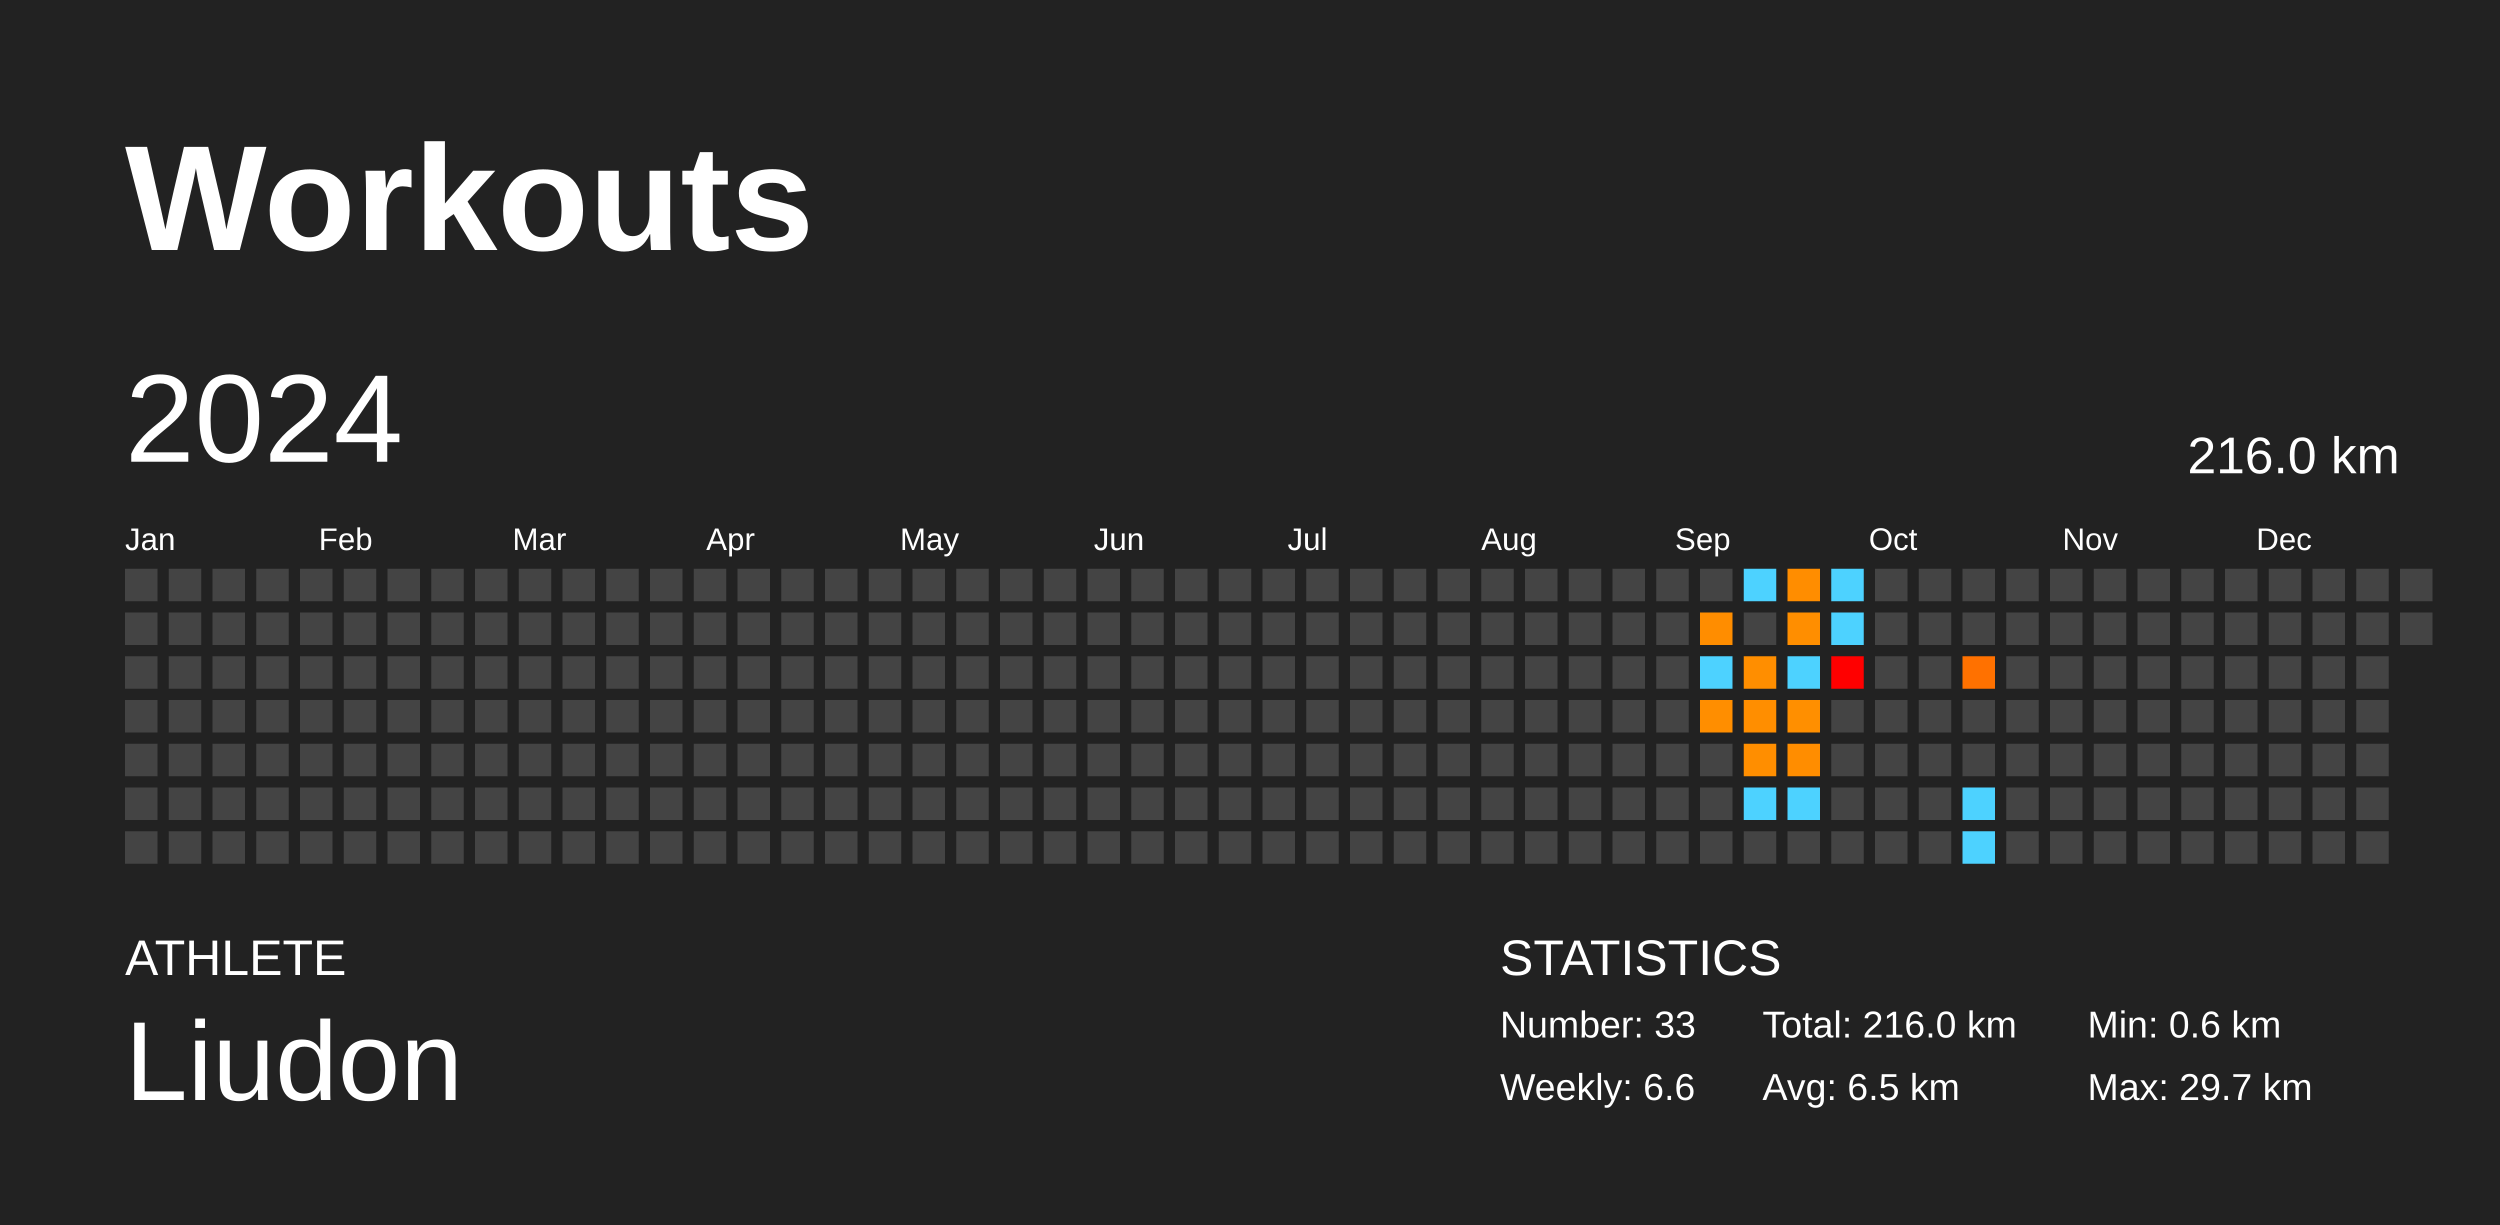
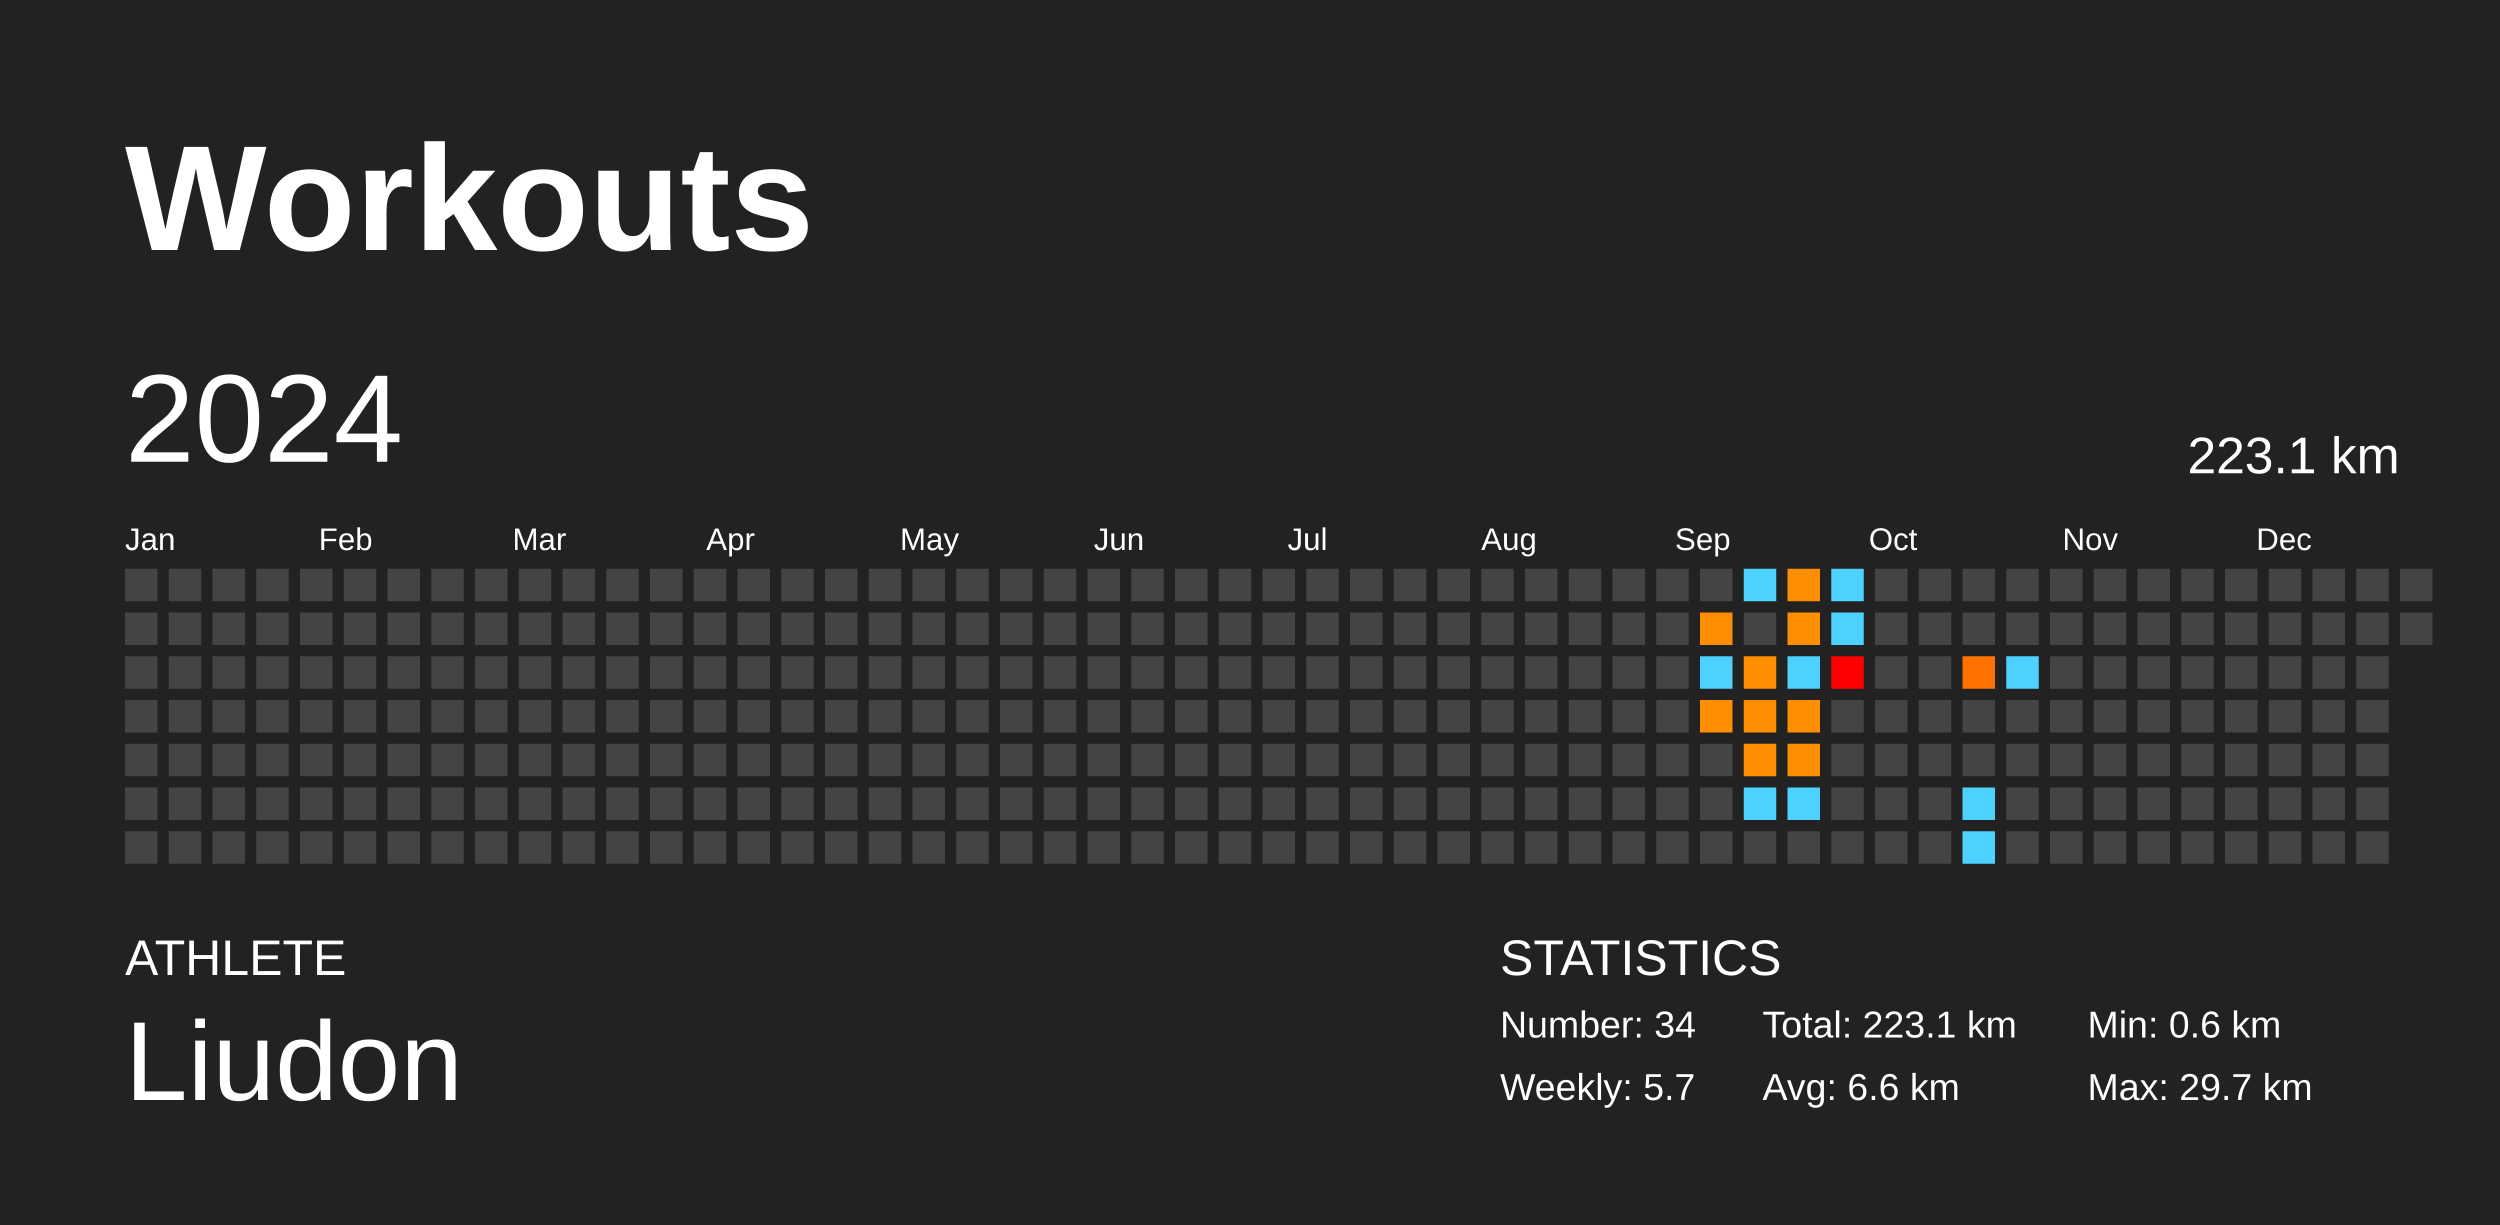
<svg xmlns="http://www.w3.org/2000/svg" baseProfile="full" height="98mm" version="1.1" viewBox="0,0,200,98" width="200mm">
  <defs />
  <rect fill="#222222" height="98" width="200" x="0" y="0" />
  <text fill="#FFFFFF" style="font-size:12px; font-family:Arial; font-weight:bold;" x="10" y="20">Workouts</text>
  <text fill="#FFFFFF" style="font-size:4px; font-family:Arial" x="10" y="78">ATHLETE</text>
  <text fill="#FFFFFF" style="font-size:9px; font-family:Arial" x="10" y="88">Liudon</text>
  <text fill="#FFFFFF" style="font-size:4px; font-family:Arial" x="120" y="78">STATISTICS</text>
-   <text fill="#FFFFFF" style="font-size:3px; font-family:Arial" x="120" y="83">Number: 33</text>
-   <text fill="#FFFFFF" style="font-size:3px; font-family:Arial" x="120" y="88">Weekly: 6.6</text>
-   <text fill="#FFFFFF" style="font-size:3px; font-family:Arial" x="141" y="83">Total: 216.0 km</text>
-   <text fill="#FFFFFF" style="font-size:3px; font-family:Arial" x="141" y="88">Avg: 6.5 km</text>
+   <text fill="#FFFFFF" style="font-size:3px; font-family:Arial" x="120" y="83">Number: 34</text>
+   <text fill="#FFFFFF" style="font-size:3px; font-family:Arial" x="120" y="88">Weekly: 5.7</text>
+   <text fill="#FFFFFF" style="font-size:3px; font-family:Arial" x="141" y="83">Total: 223.1 km</text>
+   <text fill="#FFFFFF" style="font-size:3px; font-family:Arial" x="141" y="88">Avg: 6.6 km</text>
  <text fill="#FFFFFF" style="font-size:3px; font-family:Arial" x="167" y="83">Min: 0.6 km</text>
  <text fill="#FFFFFF" style="font-size:3px; font-family:Arial" x="167" y="88">Max: 29.7 km</text>
  <text dominant-baseline="hanging" fill="#FFFFFF" style="font-size:10.0px; font-family:Arial;" x="10" y="30">2024</text>
-   <text dominant-baseline="hanging" fill="#FFFFFF" style="font-size:4.125px; font-family:Arial;" x="175" y="35">216.0 km</text>
+   <text dominant-baseline="hanging" fill="#FFFFFF" style="font-size:4.125px; font-family:Arial;" x="175" y="35">223.1 km</text>
  <text fill="#FFFFFF" style="font-size:2.5px; font-family:Arial" x="10.0" y="44">Jan</text>
  <text fill="#FFFFFF" style="font-size:2.5px; font-family:Arial" x="25.5" y="44">Feb</text>
  <text fill="#FFFFFF" style="font-size:2.5px; font-family:Arial" x="41.0" y="44">Mar</text>
  <text fill="#FFFFFF" style="font-size:2.5px; font-family:Arial" x="56.5" y="44">Apr</text>
  <text fill="#FFFFFF" style="font-size:2.5px; font-family:Arial" x="72.0" y="44">May</text>
  <text fill="#FFFFFF" style="font-size:2.5px; font-family:Arial" x="87.5" y="44">Jun</text>
  <text fill="#FFFFFF" style="font-size:2.5px; font-family:Arial" x="103.0" y="44">Jul</text>
  <text fill="#FFFFFF" style="font-size:2.5px; font-family:Arial" x="118.5" y="44">Aug</text>
  <text fill="#FFFFFF" style="font-size:2.5px; font-family:Arial" x="134.0" y="44">Sep</text>
  <text fill="#FFFFFF" style="font-size:2.5px; font-family:Arial" x="149.5" y="44">Oct</text>
  <text fill="#FFFFFF" style="font-size:2.5px; font-family:Arial" x="165.0" y="44">Nov</text>
  <text fill="#FFFFFF" style="font-size:2.5px; font-family:Arial" x="180.5" y="44">Dec</text>
  <rect fill="#444444" height="2.6" width="2.6" x="10.0" y="45.5" />
  <rect fill="#444444" height="2.6" width="2.6" x="10.0" y="49.0" />
  <rect fill="#444444" height="2.6" width="2.6" x="10.0" y="52.5" />
  <rect fill="#444444" height="2.6" width="2.6" x="10.0" y="56.0" />
  <rect fill="#444444" height="2.6" width="2.6" x="10.0" y="59.5" />
  <rect fill="#444444" height="2.6" width="2.6" x="10.0" y="63.0" />
  <rect fill="#444444" height="2.6" width="2.6" x="10.0" y="66.5" />
  <rect fill="#444444" height="2.6" width="2.6" x="13.5" y="45.5" />
  <rect fill="#444444" height="2.6" width="2.6" x="13.5" y="49.0" />
  <rect fill="#444444" height="2.6" width="2.6" x="13.5" y="52.5" />
  <rect fill="#444444" height="2.6" width="2.6" x="13.5" y="56.0" />
  <rect fill="#444444" height="2.6" width="2.6" x="13.5" y="59.5" />
  <rect fill="#444444" height="2.6" width="2.6" x="13.5" y="63.0" />
  <rect fill="#444444" height="2.6" width="2.6" x="13.5" y="66.5" />
  <rect fill="#444444" height="2.6" width="2.6" x="17.0" y="45.5" />
  <rect fill="#444444" height="2.6" width="2.6" x="17.0" y="49.0" />
  <rect fill="#444444" height="2.6" width="2.6" x="17.0" y="52.5" />
  <rect fill="#444444" height="2.6" width="2.6" x="17.0" y="56.0" />
  <rect fill="#444444" height="2.6" width="2.6" x="17.0" y="59.5" />
  <rect fill="#444444" height="2.6" width="2.6" x="17.0" y="63.0" />
  <rect fill="#444444" height="2.6" width="2.6" x="17.0" y="66.5" />
  <rect fill="#444444" height="2.6" width="2.6" x="20.5" y="45.5" />
  <rect fill="#444444" height="2.6" width="2.6" x="20.5" y="49.0" />
  <rect fill="#444444" height="2.6" width="2.6" x="20.5" y="52.5" />
  <rect fill="#444444" height="2.6" width="2.6" x="20.5" y="56.0" />
  <rect fill="#444444" height="2.6" width="2.6" x="20.5" y="59.5" />
  <rect fill="#444444" height="2.6" width="2.6" x="20.5" y="63.0" />
  <rect fill="#444444" height="2.6" width="2.6" x="20.5" y="66.5" />
  <rect fill="#444444" height="2.6" width="2.6" x="24.0" y="45.5" />
  <rect fill="#444444" height="2.6" width="2.6" x="24.0" y="49.0" />
  <rect fill="#444444" height="2.6" width="2.6" x="24.0" y="52.5" />
  <rect fill="#444444" height="2.6" width="2.6" x="24.0" y="56.0" />
  <rect fill="#444444" height="2.6" width="2.6" x="24.0" y="59.5" />
  <rect fill="#444444" height="2.6" width="2.6" x="24.0" y="63.0" />
  <rect fill="#444444" height="2.6" width="2.6" x="24.0" y="66.5" />
  <rect fill="#444444" height="2.6" width="2.6" x="27.5" y="45.5" />
  <rect fill="#444444" height="2.6" width="2.6" x="27.5" y="49.0" />
  <rect fill="#444444" height="2.6" width="2.6" x="27.5" y="52.5" />
  <rect fill="#444444" height="2.6" width="2.6" x="27.5" y="56.0" />
  <rect fill="#444444" height="2.6" width="2.6" x="27.5" y="59.5" />
  <rect fill="#444444" height="2.6" width="2.6" x="27.5" y="63.0" />
  <rect fill="#444444" height="2.6" width="2.6" x="27.5" y="66.5" />
  <rect fill="#444444" height="2.6" width="2.6" x="31.0" y="45.5" />
  <rect fill="#444444" height="2.6" width="2.6" x="31.0" y="49.0" />
  <rect fill="#444444" height="2.6" width="2.6" x="31.0" y="52.5" />
  <rect fill="#444444" height="2.6" width="2.6" x="31.0" y="56.0" />
  <rect fill="#444444" height="2.6" width="2.6" x="31.0" y="59.5" />
  <rect fill="#444444" height="2.6" width="2.6" x="31.0" y="63.0" />
  <rect fill="#444444" height="2.6" width="2.6" x="31.0" y="66.5" />
  <rect fill="#444444" height="2.6" width="2.6" x="34.5" y="45.5" />
  <rect fill="#444444" height="2.6" width="2.6" x="34.5" y="49.0" />
  <rect fill="#444444" height="2.6" width="2.6" x="34.5" y="52.5" />
  <rect fill="#444444" height="2.6" width="2.6" x="34.5" y="56.0" />
  <rect fill="#444444" height="2.6" width="2.6" x="34.5" y="59.5" />
  <rect fill="#444444" height="2.6" width="2.6" x="34.5" y="63.0" />
  <rect fill="#444444" height="2.6" width="2.6" x="34.5" y="66.5" />
  <rect fill="#444444" height="2.6" width="2.6" x="38.0" y="45.5" />
  <rect fill="#444444" height="2.6" width="2.6" x="38.0" y="49.0" />
  <rect fill="#444444" height="2.6" width="2.6" x="38.0" y="52.5" />
  <rect fill="#444444" height="2.6" width="2.6" x="38.0" y="56.0" />
  <rect fill="#444444" height="2.6" width="2.6" x="38.0" y="59.5" />
  <rect fill="#444444" height="2.6" width="2.6" x="38.0" y="63.0" />
  <rect fill="#444444" height="2.6" width="2.6" x="38.0" y="66.5" />
  <rect fill="#444444" height="2.6" width="2.6" x="41.5" y="45.5" />
  <rect fill="#444444" height="2.6" width="2.6" x="41.5" y="49.0" />
  <rect fill="#444444" height="2.6" width="2.6" x="41.5" y="52.5" />
  <rect fill="#444444" height="2.6" width="2.6" x="41.5" y="56.0" />
  <rect fill="#444444" height="2.6" width="2.6" x="41.5" y="59.5" />
  <rect fill="#444444" height="2.6" width="2.6" x="41.5" y="63.0" />
  <rect fill="#444444" height="2.6" width="2.6" x="41.5" y="66.5" />
  <rect fill="#444444" height="2.6" width="2.6" x="45.0" y="45.5" />
  <rect fill="#444444" height="2.6" width="2.6" x="45.0" y="49.0" />
  <rect fill="#444444" height="2.6" width="2.6" x="45.0" y="52.5" />
  <rect fill="#444444" height="2.6" width="2.6" x="45.0" y="56.0" />
  <rect fill="#444444" height="2.6" width="2.6" x="45.0" y="59.5" />
  <rect fill="#444444" height="2.6" width="2.6" x="45.0" y="63.0" />
  <rect fill="#444444" height="2.6" width="2.6" x="45.0" y="66.5" />
  <rect fill="#444444" height="2.6" width="2.6" x="48.5" y="45.5" />
  <rect fill="#444444" height="2.6" width="2.6" x="48.5" y="49.0" />
  <rect fill="#444444" height="2.6" width="2.6" x="48.5" y="52.5" />
  <rect fill="#444444" height="2.6" width="2.6" x="48.5" y="56.0" />
  <rect fill="#444444" height="2.6" width="2.6" x="48.5" y="59.5" />
  <rect fill="#444444" height="2.6" width="2.6" x="48.5" y="63.0" />
  <rect fill="#444444" height="2.6" width="2.6" x="48.5" y="66.5" />
  <rect fill="#444444" height="2.6" width="2.6" x="52.0" y="45.5" />
  <rect fill="#444444" height="2.6" width="2.6" x="52.0" y="49.0" />
  <rect fill="#444444" height="2.6" width="2.6" x="52.0" y="52.5" />
  <rect fill="#444444" height="2.6" width="2.6" x="52.0" y="56.0" />
  <rect fill="#444444" height="2.6" width="2.6" x="52.0" y="59.5" />
  <rect fill="#444444" height="2.6" width="2.6" x="52.0" y="63.0" />
  <rect fill="#444444" height="2.6" width="2.6" x="52.0" y="66.5" />
  <rect fill="#444444" height="2.6" width="2.6" x="55.5" y="45.5" />
  <rect fill="#444444" height="2.6" width="2.6" x="55.5" y="49.0" />
  <rect fill="#444444" height="2.6" width="2.6" x="55.5" y="52.5" />
  <rect fill="#444444" height="2.6" width="2.6" x="55.5" y="56.0" />
  <rect fill="#444444" height="2.6" width="2.6" x="55.5" y="59.5" />
  <rect fill="#444444" height="2.6" width="2.6" x="55.5" y="63.0" />
  <rect fill="#444444" height="2.6" width="2.6" x="55.5" y="66.5" />
  <rect fill="#444444" height="2.6" width="2.6" x="59.0" y="45.5" />
  <rect fill="#444444" height="2.6" width="2.6" x="59.0" y="49.0" />
  <rect fill="#444444" height="2.6" width="2.6" x="59.0" y="52.5" />
  <rect fill="#444444" height="2.6" width="2.6" x="59.0" y="56.0" />
  <rect fill="#444444" height="2.6" width="2.6" x="59.0" y="59.5" />
  <rect fill="#444444" height="2.6" width="2.6" x="59.0" y="63.0" />
  <rect fill="#444444" height="2.6" width="2.6" x="59.0" y="66.5" />
  <rect fill="#444444" height="2.6" width="2.6" x="62.5" y="45.5" />
  <rect fill="#444444" height="2.6" width="2.6" x="62.5" y="49.0" />
  <rect fill="#444444" height="2.6" width="2.6" x="62.5" y="52.5" />
  <rect fill="#444444" height="2.6" width="2.6" x="62.5" y="56.0" />
  <rect fill="#444444" height="2.6" width="2.6" x="62.5" y="59.5" />
  <rect fill="#444444" height="2.6" width="2.6" x="62.5" y="63.0" />
  <rect fill="#444444" height="2.6" width="2.6" x="62.5" y="66.5" />
  <rect fill="#444444" height="2.6" width="2.6" x="66.0" y="45.5" />
  <rect fill="#444444" height="2.6" width="2.6" x="66.0" y="49.0" />
  <rect fill="#444444" height="2.6" width="2.6" x="66.0" y="52.5" />
  <rect fill="#444444" height="2.6" width="2.6" x="66.0" y="56.0" />
  <rect fill="#444444" height="2.6" width="2.6" x="66.0" y="59.5" />
  <rect fill="#444444" height="2.6" width="2.6" x="66.0" y="63.0" />
  <rect fill="#444444" height="2.6" width="2.6" x="66.0" y="66.5" />
  <rect fill="#444444" height="2.6" width="2.6" x="69.5" y="45.5" />
  <rect fill="#444444" height="2.6" width="2.6" x="69.5" y="49.0" />
  <rect fill="#444444" height="2.6" width="2.6" x="69.5" y="52.5" />
  <rect fill="#444444" height="2.6" width="2.6" x="69.5" y="56.0" />
  <rect fill="#444444" height="2.6" width="2.6" x="69.5" y="59.5" />
  <rect fill="#444444" height="2.6" width="2.6" x="69.5" y="63.0" />
  <rect fill="#444444" height="2.6" width="2.6" x="69.5" y="66.5" />
  <rect fill="#444444" height="2.6" width="2.6" x="73.0" y="45.5" />
  <rect fill="#444444" height="2.6" width="2.6" x="73.0" y="49.0" />
  <rect fill="#444444" height="2.6" width="2.6" x="73.0" y="52.5" />
  <rect fill="#444444" height="2.6" width="2.6" x="73.0" y="56.0" />
  <rect fill="#444444" height="2.6" width="2.6" x="73.0" y="59.5" />
  <rect fill="#444444" height="2.6" width="2.6" x="73.0" y="63.0" />
  <rect fill="#444444" height="2.6" width="2.6" x="73.0" y="66.5" />
  <rect fill="#444444" height="2.6" width="2.6" x="76.5" y="45.5" />
  <rect fill="#444444" height="2.6" width="2.6" x="76.5" y="49.0" />
  <rect fill="#444444" height="2.6" width="2.6" x="76.5" y="52.5" />
  <rect fill="#444444" height="2.6" width="2.6" x="76.5" y="56.0" />
  <rect fill="#444444" height="2.6" width="2.6" x="76.5" y="59.5" />
  <rect fill="#444444" height="2.6" width="2.6" x="76.5" y="63.0" />
  <rect fill="#444444" height="2.6" width="2.6" x="76.5" y="66.5" />
  <rect fill="#444444" height="2.6" width="2.6" x="80.0" y="45.5" />
  <rect fill="#444444" height="2.6" width="2.6" x="80.0" y="49.0" />
  <rect fill="#444444" height="2.6" width="2.6" x="80.0" y="52.5" />
  <rect fill="#444444" height="2.6" width="2.6" x="80.0" y="56.0" />
  <rect fill="#444444" height="2.6" width="2.6" x="80.0" y="59.5" />
  <rect fill="#444444" height="2.6" width="2.6" x="80.0" y="63.0" />
  <rect fill="#444444" height="2.6" width="2.6" x="80.0" y="66.5" />
  <rect fill="#444444" height="2.6" width="2.6" x="83.5" y="45.5" />
  <rect fill="#444444" height="2.6" width="2.6" x="83.5" y="49.0" />
  <rect fill="#444444" height="2.6" width="2.6" x="83.5" y="52.5" />
  <rect fill="#444444" height="2.6" width="2.6" x="83.5" y="56.0" />
  <rect fill="#444444" height="2.6" width="2.6" x="83.5" y="59.5" />
  <rect fill="#444444" height="2.6" width="2.6" x="83.5" y="63.0" />
  <rect fill="#444444" height="2.6" width="2.6" x="83.5" y="66.5" />
  <rect fill="#444444" height="2.6" width="2.6" x="87.0" y="45.5" />
  <rect fill="#444444" height="2.6" width="2.6" x="87.0" y="49.0" />
  <rect fill="#444444" height="2.6" width="2.6" x="87.0" y="52.5" />
  <rect fill="#444444" height="2.6" width="2.6" x="87.0" y="56.0" />
  <rect fill="#444444" height="2.6" width="2.6" x="87.0" y="59.5" />
  <rect fill="#444444" height="2.6" width="2.6" x="87.0" y="63.0" />
  <rect fill="#444444" height="2.6" width="2.6" x="87.0" y="66.5" />
  <rect fill="#444444" height="2.6" width="2.6" x="90.5" y="45.5" />
  <rect fill="#444444" height="2.6" width="2.6" x="90.5" y="49.0" />
  <rect fill="#444444" height="2.6" width="2.6" x="90.5" y="52.5" />
  <rect fill="#444444" height="2.6" width="2.6" x="90.5" y="56.0" />
  <rect fill="#444444" height="2.6" width="2.6" x="90.5" y="59.5" />
  <rect fill="#444444" height="2.6" width="2.6" x="90.5" y="63.0" />
  <rect fill="#444444" height="2.6" width="2.6" x="90.5" y="66.5" />
  <rect fill="#444444" height="2.6" width="2.6" x="94.0" y="45.5" />
  <rect fill="#444444" height="2.6" width="2.6" x="94.0" y="49.0" />
  <rect fill="#444444" height="2.6" width="2.6" x="94.0" y="52.5" />
  <rect fill="#444444" height="2.6" width="2.6" x="94.0" y="56.0" />
  <rect fill="#444444" height="2.6" width="2.6" x="94.0" y="59.5" />
  <rect fill="#444444" height="2.6" width="2.6" x="94.0" y="63.0" />
  <rect fill="#444444" height="2.6" width="2.6" x="94.0" y="66.5" />
  <rect fill="#444444" height="2.6" width="2.6" x="97.5" y="45.5" />
  <rect fill="#444444" height="2.6" width="2.6" x="97.5" y="49.0" />
  <rect fill="#444444" height="2.6" width="2.6" x="97.5" y="52.5" />
  <rect fill="#444444" height="2.6" width="2.6" x="97.5" y="56.0" />
  <rect fill="#444444" height="2.6" width="2.6" x="97.5" y="59.5" />
  <rect fill="#444444" height="2.6" width="2.6" x="97.5" y="63.0" />
  <rect fill="#444444" height="2.6" width="2.6" x="97.5" y="66.5" />
  <rect fill="#444444" height="2.6" width="2.6" x="101.0" y="45.5" />
  <rect fill="#444444" height="2.6" width="2.6" x="101.0" y="49.0" />
  <rect fill="#444444" height="2.6" width="2.6" x="101.0" y="52.5" />
  <rect fill="#444444" height="2.6" width="2.6" x="101.0" y="56.0" />
  <rect fill="#444444" height="2.6" width="2.6" x="101.0" y="59.5" />
  <rect fill="#444444" height="2.6" width="2.6" x="101.0" y="63.0" />
  <rect fill="#444444" height="2.6" width="2.6" x="101.0" y="66.5" />
  <rect fill="#444444" height="2.6" width="2.6" x="104.5" y="45.5" />
  <rect fill="#444444" height="2.6" width="2.6" x="104.5" y="49.0" />
  <rect fill="#444444" height="2.6" width="2.6" x="104.5" y="52.5" />
  <rect fill="#444444" height="2.6" width="2.6" x="104.5" y="56.0" />
  <rect fill="#444444" height="2.6" width="2.6" x="104.5" y="59.5" />
  <rect fill="#444444" height="2.6" width="2.6" x="104.5" y="63.0" />
  <rect fill="#444444" height="2.6" width="2.6" x="104.5" y="66.5" />
  <rect fill="#444444" height="2.6" width="2.6" x="108.0" y="45.5" />
  <rect fill="#444444" height="2.6" width="2.6" x="108.0" y="49.0" />
  <rect fill="#444444" height="2.6" width="2.6" x="108.0" y="52.5" />
  <rect fill="#444444" height="2.6" width="2.6" x="108.0" y="56.0" />
  <rect fill="#444444" height="2.6" width="2.6" x="108.0" y="59.5" />
  <rect fill="#444444" height="2.6" width="2.6" x="108.0" y="63.0" />
  <rect fill="#444444" height="2.6" width="2.6" x="108.0" y="66.5" />
  <rect fill="#444444" height="2.6" width="2.6" x="111.5" y="45.5" />
  <rect fill="#444444" height="2.6" width="2.6" x="111.5" y="49.0" />
  <rect fill="#444444" height="2.6" width="2.6" x="111.5" y="52.5" />
  <rect fill="#444444" height="2.6" width="2.6" x="111.5" y="56.0" />
  <rect fill="#444444" height="2.6" width="2.6" x="111.5" y="59.5" />
  <rect fill="#444444" height="2.6" width="2.6" x="111.5" y="63.0" />
  <rect fill="#444444" height="2.6" width="2.6" x="111.5" y="66.5" />
  <rect fill="#444444" height="2.6" width="2.6" x="115.0" y="45.5" />
  <rect fill="#444444" height="2.6" width="2.6" x="115.0" y="49.0" />
  <rect fill="#444444" height="2.6" width="2.6" x="115.0" y="52.5" />
  <rect fill="#444444" height="2.6" width="2.6" x="115.0" y="56.0" />
  <rect fill="#444444" height="2.6" width="2.6" x="115.0" y="59.5" />
  <rect fill="#444444" height="2.6" width="2.6" x="115.0" y="63.0" />
  <rect fill="#444444" height="2.6" width="2.6" x="115.0" y="66.5" />
  <rect fill="#444444" height="2.6" width="2.6" x="118.5" y="45.5" />
  <rect fill="#444444" height="2.6" width="2.6" x="118.5" y="49.0" />
  <rect fill="#444444" height="2.6" width="2.6" x="118.5" y="52.5" />
  <rect fill="#444444" height="2.6" width="2.6" x="118.5" y="56.0" />
  <rect fill="#444444" height="2.6" width="2.6" x="118.5" y="59.5" />
  <rect fill="#444444" height="2.6" width="2.6" x="118.5" y="63.0" />
  <rect fill="#444444" height="2.6" width="2.6" x="118.5" y="66.5" />
  <rect fill="#444444" height="2.6" width="2.6" x="122.0" y="45.5" />
  <rect fill="#444444" height="2.6" width="2.6" x="122.0" y="49.0" />
  <rect fill="#444444" height="2.6" width="2.6" x="122.0" y="52.5" />
  <rect fill="#444444" height="2.6" width="2.6" x="122.0" y="56.0" />
  <rect fill="#444444" height="2.6" width="2.6" x="122.0" y="59.5" />
  <rect fill="#444444" height="2.6" width="2.6" x="122.0" y="63.0" />
  <rect fill="#444444" height="2.6" width="2.6" x="122.0" y="66.5" />
  <rect fill="#444444" height="2.6" width="2.6" x="125.5" y="45.5" />
  <rect fill="#444444" height="2.6" width="2.6" x="125.5" y="49.0" />
  <rect fill="#444444" height="2.6" width="2.6" x="125.5" y="52.5" />
  <rect fill="#444444" height="2.6" width="2.6" x="125.5" y="56.0" />
  <rect fill="#444444" height="2.6" width="2.6" x="125.5" y="59.5" />
  <rect fill="#444444" height="2.6" width="2.6" x="125.5" y="63.0" />
  <rect fill="#444444" height="2.6" width="2.6" x="125.5" y="66.5" />
  <rect fill="#444444" height="2.6" width="2.6" x="129.0" y="45.5" />
  <rect fill="#444444" height="2.6" width="2.6" x="129.0" y="49.0" />
  <rect fill="#444444" height="2.6" width="2.6" x="129.0" y="52.5" />
  <rect fill="#444444" height="2.6" width="2.6" x="129.0" y="56.0" />
  <rect fill="#444444" height="2.6" width="2.6" x="129.0" y="59.5" />
  <rect fill="#444444" height="2.6" width="2.6" x="129.0" y="63.0" />
  <rect fill="#444444" height="2.6" width="2.6" x="129.0" y="66.5" />
  <rect fill="#444444" height="2.6" width="2.6" x="132.5" y="45.5" />
  <rect fill="#444444" height="2.6" width="2.6" x="132.5" y="49.0" />
  <rect fill="#444444" height="2.6" width="2.6" x="132.5" y="52.5" />
  <rect fill="#444444" height="2.6" width="2.6" x="132.5" y="56.0" />
  <rect fill="#444444" height="2.6" width="2.6" x="132.5" y="59.5" />
  <rect fill="#444444" height="2.6" width="2.6" x="132.5" y="63.0" />
  <rect fill="#444444" height="2.6" width="2.6" x="132.5" y="66.5" />
  <rect fill="#444444" height="2.6" width="2.6" x="136.0" y="45.5" />
  <rect fill="#ff8d00" height="2.6" width="2.6" x="136.0" y="49.0" />
  <rect fill="#4dd2ff" height="2.6" width="2.6" x="136.0" y="52.5" />
  <rect fill="#ff8e00" height="2.6" width="2.6" x="136.0" y="56.0" />
  <rect fill="#444444" height="2.6" width="2.6" x="136.0" y="59.5" />
  <rect fill="#444444" height="2.6" width="2.6" x="136.0" y="63.0" />
  <rect fill="#444444" height="2.6" width="2.6" x="136.0" y="66.5" />
  <rect fill="#4dd2ff" height="2.6" width="2.6" x="139.5" y="45.5" />
  <rect fill="#444444" height="2.6" width="2.6" x="139.5" y="49.0" />
  <rect fill="#ff8e00" height="2.6" width="2.6" x="139.5" y="52.5" />
  <rect fill="#ff8e00" height="2.6" width="2.6" x="139.5" y="56.0" />
  <rect fill="#ff8e00" height="2.6" width="2.6" x="139.5" y="59.5" />
  <rect fill="#4dd2ff" height="2.6" width="2.6" x="139.5" y="63.0" />
  <rect fill="#444444" height="2.6" width="2.6" x="139.5" y="66.5" />
  <rect fill="#ff8d00" height="2.6" width="2.6" x="143.0" y="45.5" />
  <rect fill="#ff8e00" height="2.6" width="2.6" x="143.0" y="49.0" />
  <rect fill="#4dd2ff" height="2.6" width="2.6" x="143.0" y="52.5" />
  <rect fill="#ff8f00" height="2.6" width="2.6" x="143.0" y="56.0" />
  <rect fill="#ff8d00" height="2.6" width="2.6" x="143.0" y="59.5" />
  <rect fill="#4dd2ff" height="2.6" width="2.6" x="143.0" y="63.0" />
  <rect fill="#444444" height="2.6" width="2.6" x="143.0" y="66.5" />
  <rect fill="#4dd2ff" height="2.6" width="2.6" x="146.5" y="45.5" />
  <rect fill="#4dd2ff" height="2.6" width="2.6" x="146.5" y="49.0" />
  <rect fill="red" height="2.6" width="2.6" x="146.5" y="52.5" />
  <rect fill="#444444" height="2.6" width="2.6" x="146.5" y="56.0" />
  <rect fill="#444444" height="2.6" width="2.6" x="146.5" y="59.5" />
  <rect fill="#444444" height="2.6" width="2.6" x="146.5" y="63.0" />
  <rect fill="#444444" height="2.6" width="2.6" x="146.5" y="66.5" />
  <rect fill="#444444" height="2.6" width="2.6" x="150.0" y="45.5" />
  <rect fill="#444444" height="2.6" width="2.6" x="150.0" y="49.0" />
  <rect fill="#444444" height="2.6" width="2.6" x="150.0" y="52.5" />
  <rect fill="#444444" height="2.6" width="2.6" x="150.0" y="56.0" />
  <rect fill="#444444" height="2.6" width="2.6" x="150.0" y="59.5" />
  <rect fill="#444444" height="2.6" width="2.6" x="150.0" y="63.0" />
  <rect fill="#444444" height="2.6" width="2.6" x="150.0" y="66.5" />
  <rect fill="#444444" height="2.6" width="2.6" x="153.5" y="45.5" />
  <rect fill="#444444" height="2.6" width="2.6" x="153.5" y="49.0" />
  <rect fill="#444444" height="2.6" width="2.6" x="153.5" y="52.5" />
  <rect fill="#444444" height="2.6" width="2.6" x="153.5" y="56.0" />
  <rect fill="#444444" height="2.6" width="2.6" x="153.5" y="59.5" />
  <rect fill="#444444" height="2.6" width="2.6" x="153.5" y="63.0" />
  <rect fill="#444444" height="2.6" width="2.6" x="153.5" y="66.5" />
  <rect fill="#444444" height="2.6" width="2.6" x="157.0" y="45.5" />
  <rect fill="#444444" height="2.6" width="2.6" x="157.0" y="49.0" />
  <rect fill="#ff7100" height="2.6" width="2.6" x="157.0" y="52.5" />
  <rect fill="#444444" height="2.6" width="2.6" x="157.0" y="56.0" />
  <rect fill="#444444" height="2.6" width="2.6" x="157.0" y="59.5" />
  <rect fill="#4dd2ff" height="2.6" width="2.6" x="157.0" y="63.0" />
  <rect fill="#4dd2ff" height="2.6" width="2.6" x="157.0" y="66.5" />
  <rect fill="#444444" height="2.6" width="2.6" x="160.5" y="45.5" />
  <rect fill="#444444" height="2.6" width="2.6" x="160.5" y="49.0" />
-   <rect fill="#444444" height="2.6" width="2.6" x="160.5" y="52.5" />
+   <rect fill="#4dd2ff" height="2.6" width="2.6" x="160.5" y="52.5" />
  <rect fill="#444444" height="2.6" width="2.6" x="160.5" y="56.0" />
  <rect fill="#444444" height="2.6" width="2.6" x="160.5" y="59.5" />
  <rect fill="#444444" height="2.6" width="2.6" x="160.5" y="63.0" />
  <rect fill="#444444" height="2.6" width="2.6" x="160.5" y="66.5" />
  <rect fill="#444444" height="2.6" width="2.6" x="164.0" y="45.5" />
  <rect fill="#444444" height="2.6" width="2.6" x="164.0" y="49.0" />
  <rect fill="#444444" height="2.6" width="2.6" x="164.0" y="52.5" />
  <rect fill="#444444" height="2.6" width="2.6" x="164.0" y="56.0" />
  <rect fill="#444444" height="2.6" width="2.6" x="164.0" y="59.5" />
  <rect fill="#444444" height="2.6" width="2.6" x="164.0" y="63.0" />
  <rect fill="#444444" height="2.6" width="2.6" x="164.0" y="66.5" />
  <rect fill="#444444" height="2.6" width="2.6" x="167.5" y="45.5" />
  <rect fill="#444444" height="2.6" width="2.6" x="167.5" y="49.0" />
  <rect fill="#444444" height="2.6" width="2.6" x="167.5" y="52.5" />
  <rect fill="#444444" height="2.6" width="2.6" x="167.5" y="56.0" />
  <rect fill="#444444" height="2.6" width="2.6" x="167.5" y="59.5" />
  <rect fill="#444444" height="2.6" width="2.6" x="167.5" y="63.0" />
  <rect fill="#444444" height="2.6" width="2.6" x="167.5" y="66.5" />
  <rect fill="#444444" height="2.6" width="2.6" x="171.0" y="45.5" />
  <rect fill="#444444" height="2.6" width="2.6" x="171.0" y="49.0" />
  <rect fill="#444444" height="2.6" width="2.6" x="171.0" y="52.5" />
  <rect fill="#444444" height="2.6" width="2.6" x="171.0" y="56.0" />
  <rect fill="#444444" height="2.6" width="2.6" x="171.0" y="59.5" />
  <rect fill="#444444" height="2.6" width="2.6" x="171.0" y="63.0" />
  <rect fill="#444444" height="2.6" width="2.6" x="171.0" y="66.5" />
  <rect fill="#444444" height="2.6" width="2.6" x="174.5" y="45.5" />
  <rect fill="#444444" height="2.6" width="2.6" x="174.5" y="49.0" />
  <rect fill="#444444" height="2.6" width="2.6" x="174.5" y="52.5" />
  <rect fill="#444444" height="2.6" width="2.6" x="174.5" y="56.0" />
  <rect fill="#444444" height="2.6" width="2.6" x="174.5" y="59.5" />
  <rect fill="#444444" height="2.6" width="2.6" x="174.5" y="63.0" />
  <rect fill="#444444" height="2.6" width="2.6" x="174.5" y="66.5" />
  <rect fill="#444444" height="2.6" width="2.6" x="178.0" y="45.5" />
  <rect fill="#444444" height="2.6" width="2.6" x="178.0" y="49.0" />
  <rect fill="#444444" height="2.6" width="2.6" x="178.0" y="52.5" />
  <rect fill="#444444" height="2.6" width="2.6" x="178.0" y="56.0" />
  <rect fill="#444444" height="2.6" width="2.6" x="178.0" y="59.5" />
  <rect fill="#444444" height="2.6" width="2.6" x="178.0" y="63.0" />
  <rect fill="#444444" height="2.6" width="2.6" x="178.0" y="66.5" />
  <rect fill="#444444" height="2.6" width="2.6" x="181.5" y="45.5" />
  <rect fill="#444444" height="2.6" width="2.6" x="181.5" y="49.0" />
  <rect fill="#444444" height="2.6" width="2.6" x="181.5" y="52.5" />
  <rect fill="#444444" height="2.6" width="2.6" x="181.5" y="56.0" />
  <rect fill="#444444" height="2.6" width="2.6" x="181.5" y="59.5" />
  <rect fill="#444444" height="2.6" width="2.6" x="181.5" y="63.0" />
  <rect fill="#444444" height="2.6" width="2.6" x="181.5" y="66.5" />
  <rect fill="#444444" height="2.6" width="2.6" x="185.0" y="45.5" />
  <rect fill="#444444" height="2.6" width="2.6" x="185.0" y="49.0" />
  <rect fill="#444444" height="2.6" width="2.6" x="185.0" y="52.5" />
  <rect fill="#444444" height="2.6" width="2.6" x="185.0" y="56.0" />
  <rect fill="#444444" height="2.6" width="2.6" x="185.0" y="59.5" />
  <rect fill="#444444" height="2.6" width="2.6" x="185.0" y="63.0" />
  <rect fill="#444444" height="2.6" width="2.6" x="185.0" y="66.5" />
  <rect fill="#444444" height="2.6" width="2.6" x="188.5" y="45.5" />
  <rect fill="#444444" height="2.6" width="2.6" x="188.5" y="49.0" />
  <rect fill="#444444" height="2.6" width="2.6" x="188.5" y="52.5" />
  <rect fill="#444444" height="2.6" width="2.6" x="188.5" y="56.0" />
  <rect fill="#444444" height="2.6" width="2.6" x="188.5" y="59.5" />
  <rect fill="#444444" height="2.6" width="2.6" x="188.5" y="63.0" />
  <rect fill="#444444" height="2.6" width="2.6" x="188.5" y="66.5" />
  <rect fill="#444444" height="2.6" width="2.6" x="192.0" y="45.5" />
  <rect fill="#444444" height="2.6" width="2.6" x="192.0" y="49.0" />
</svg>
